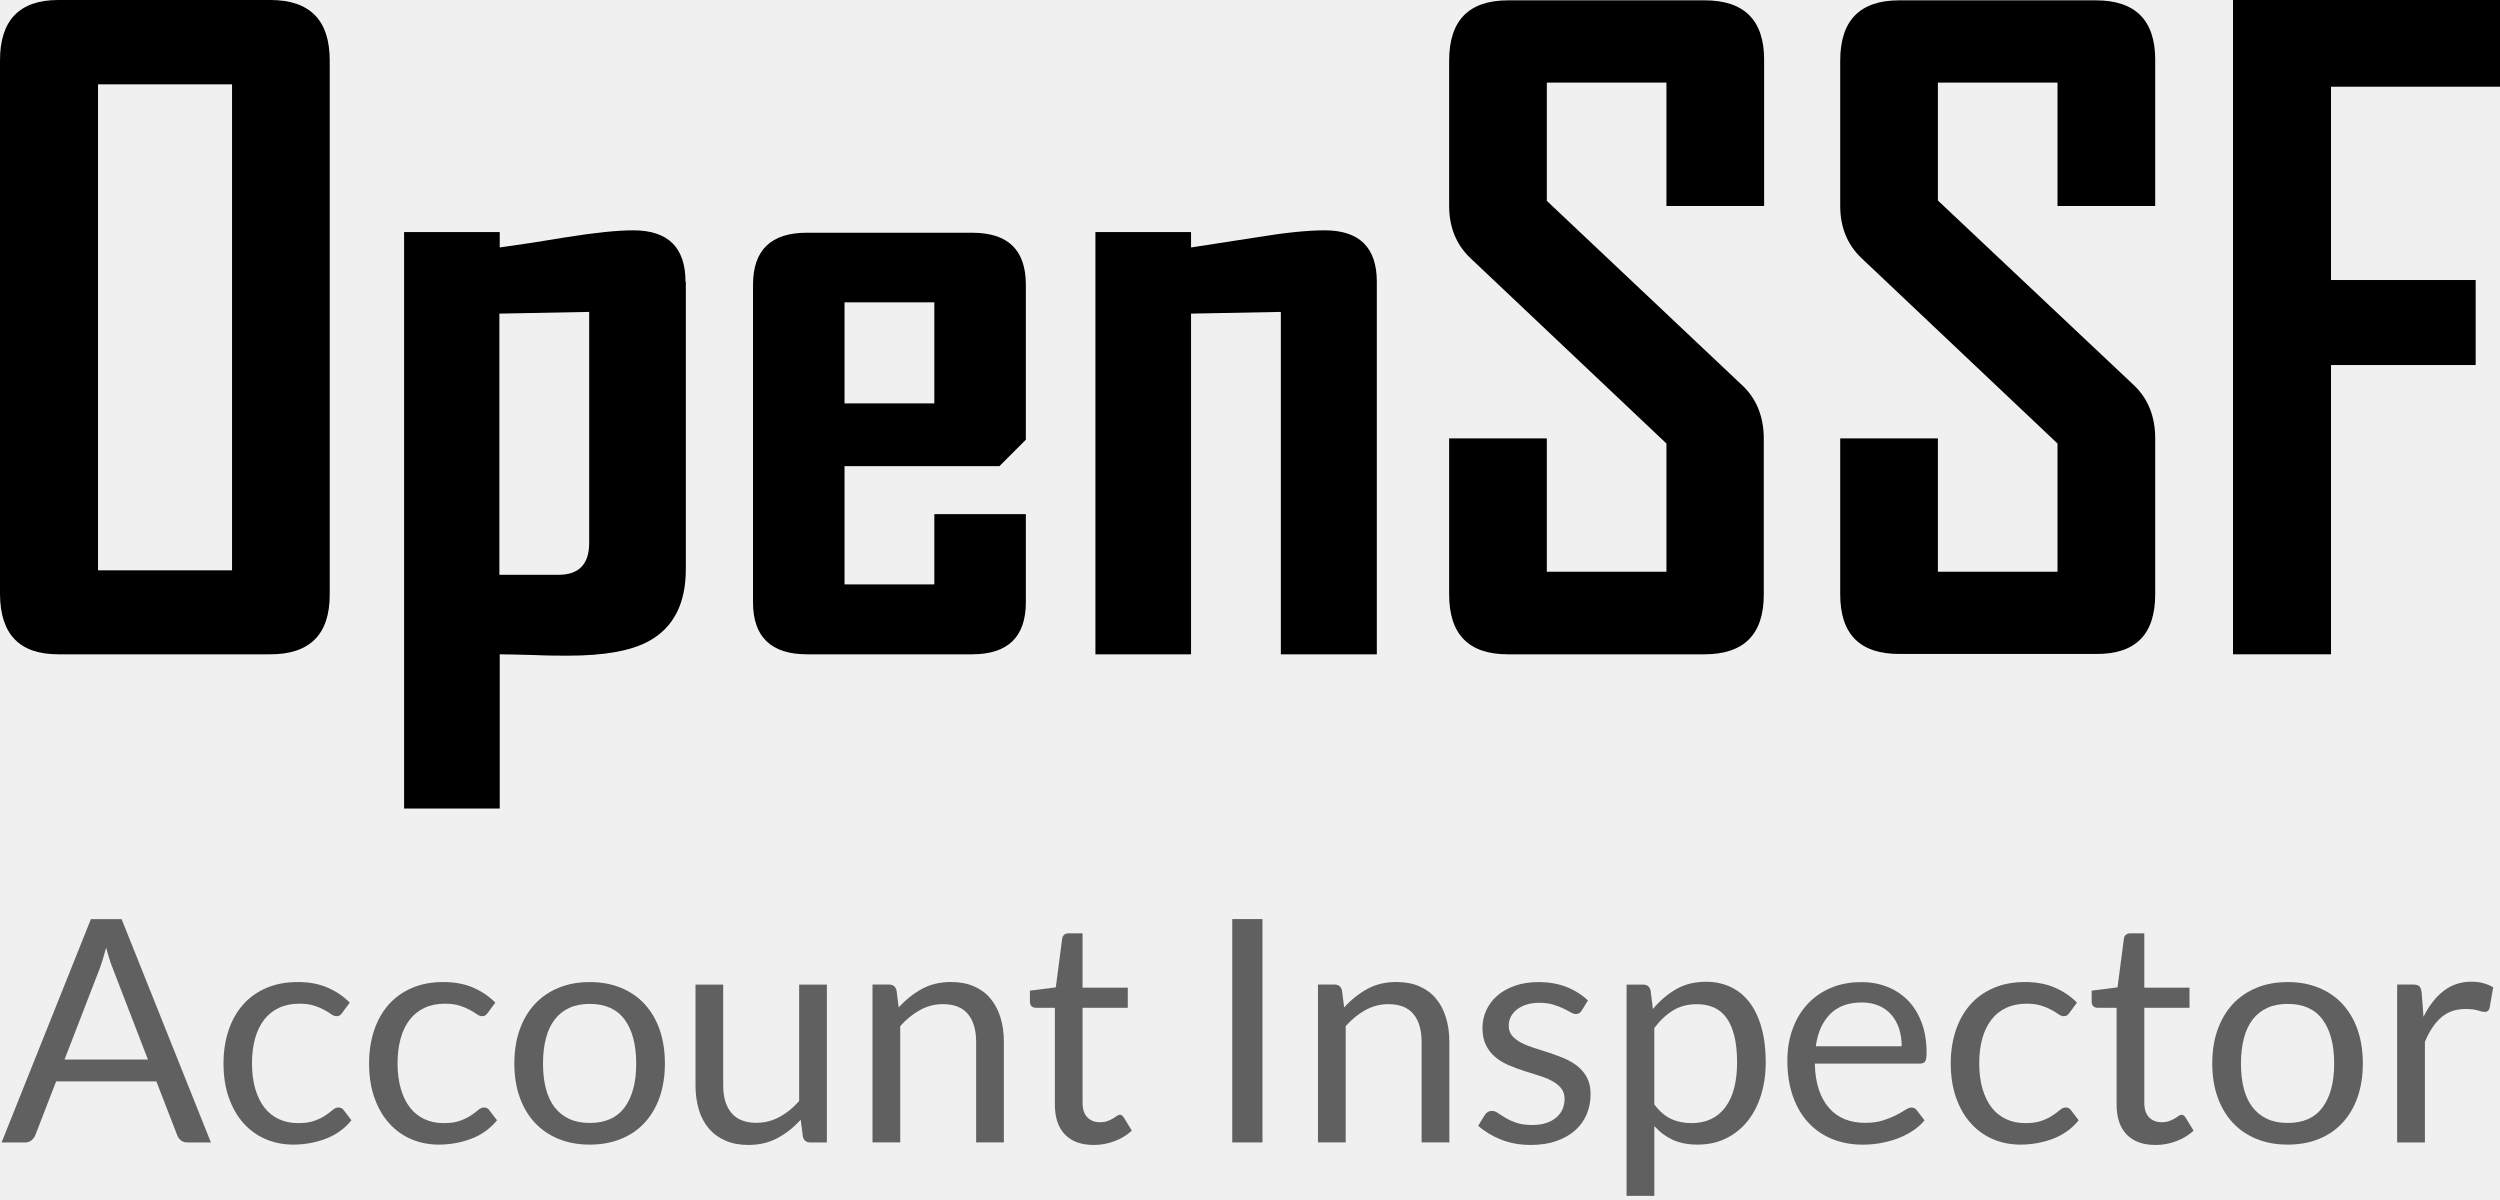
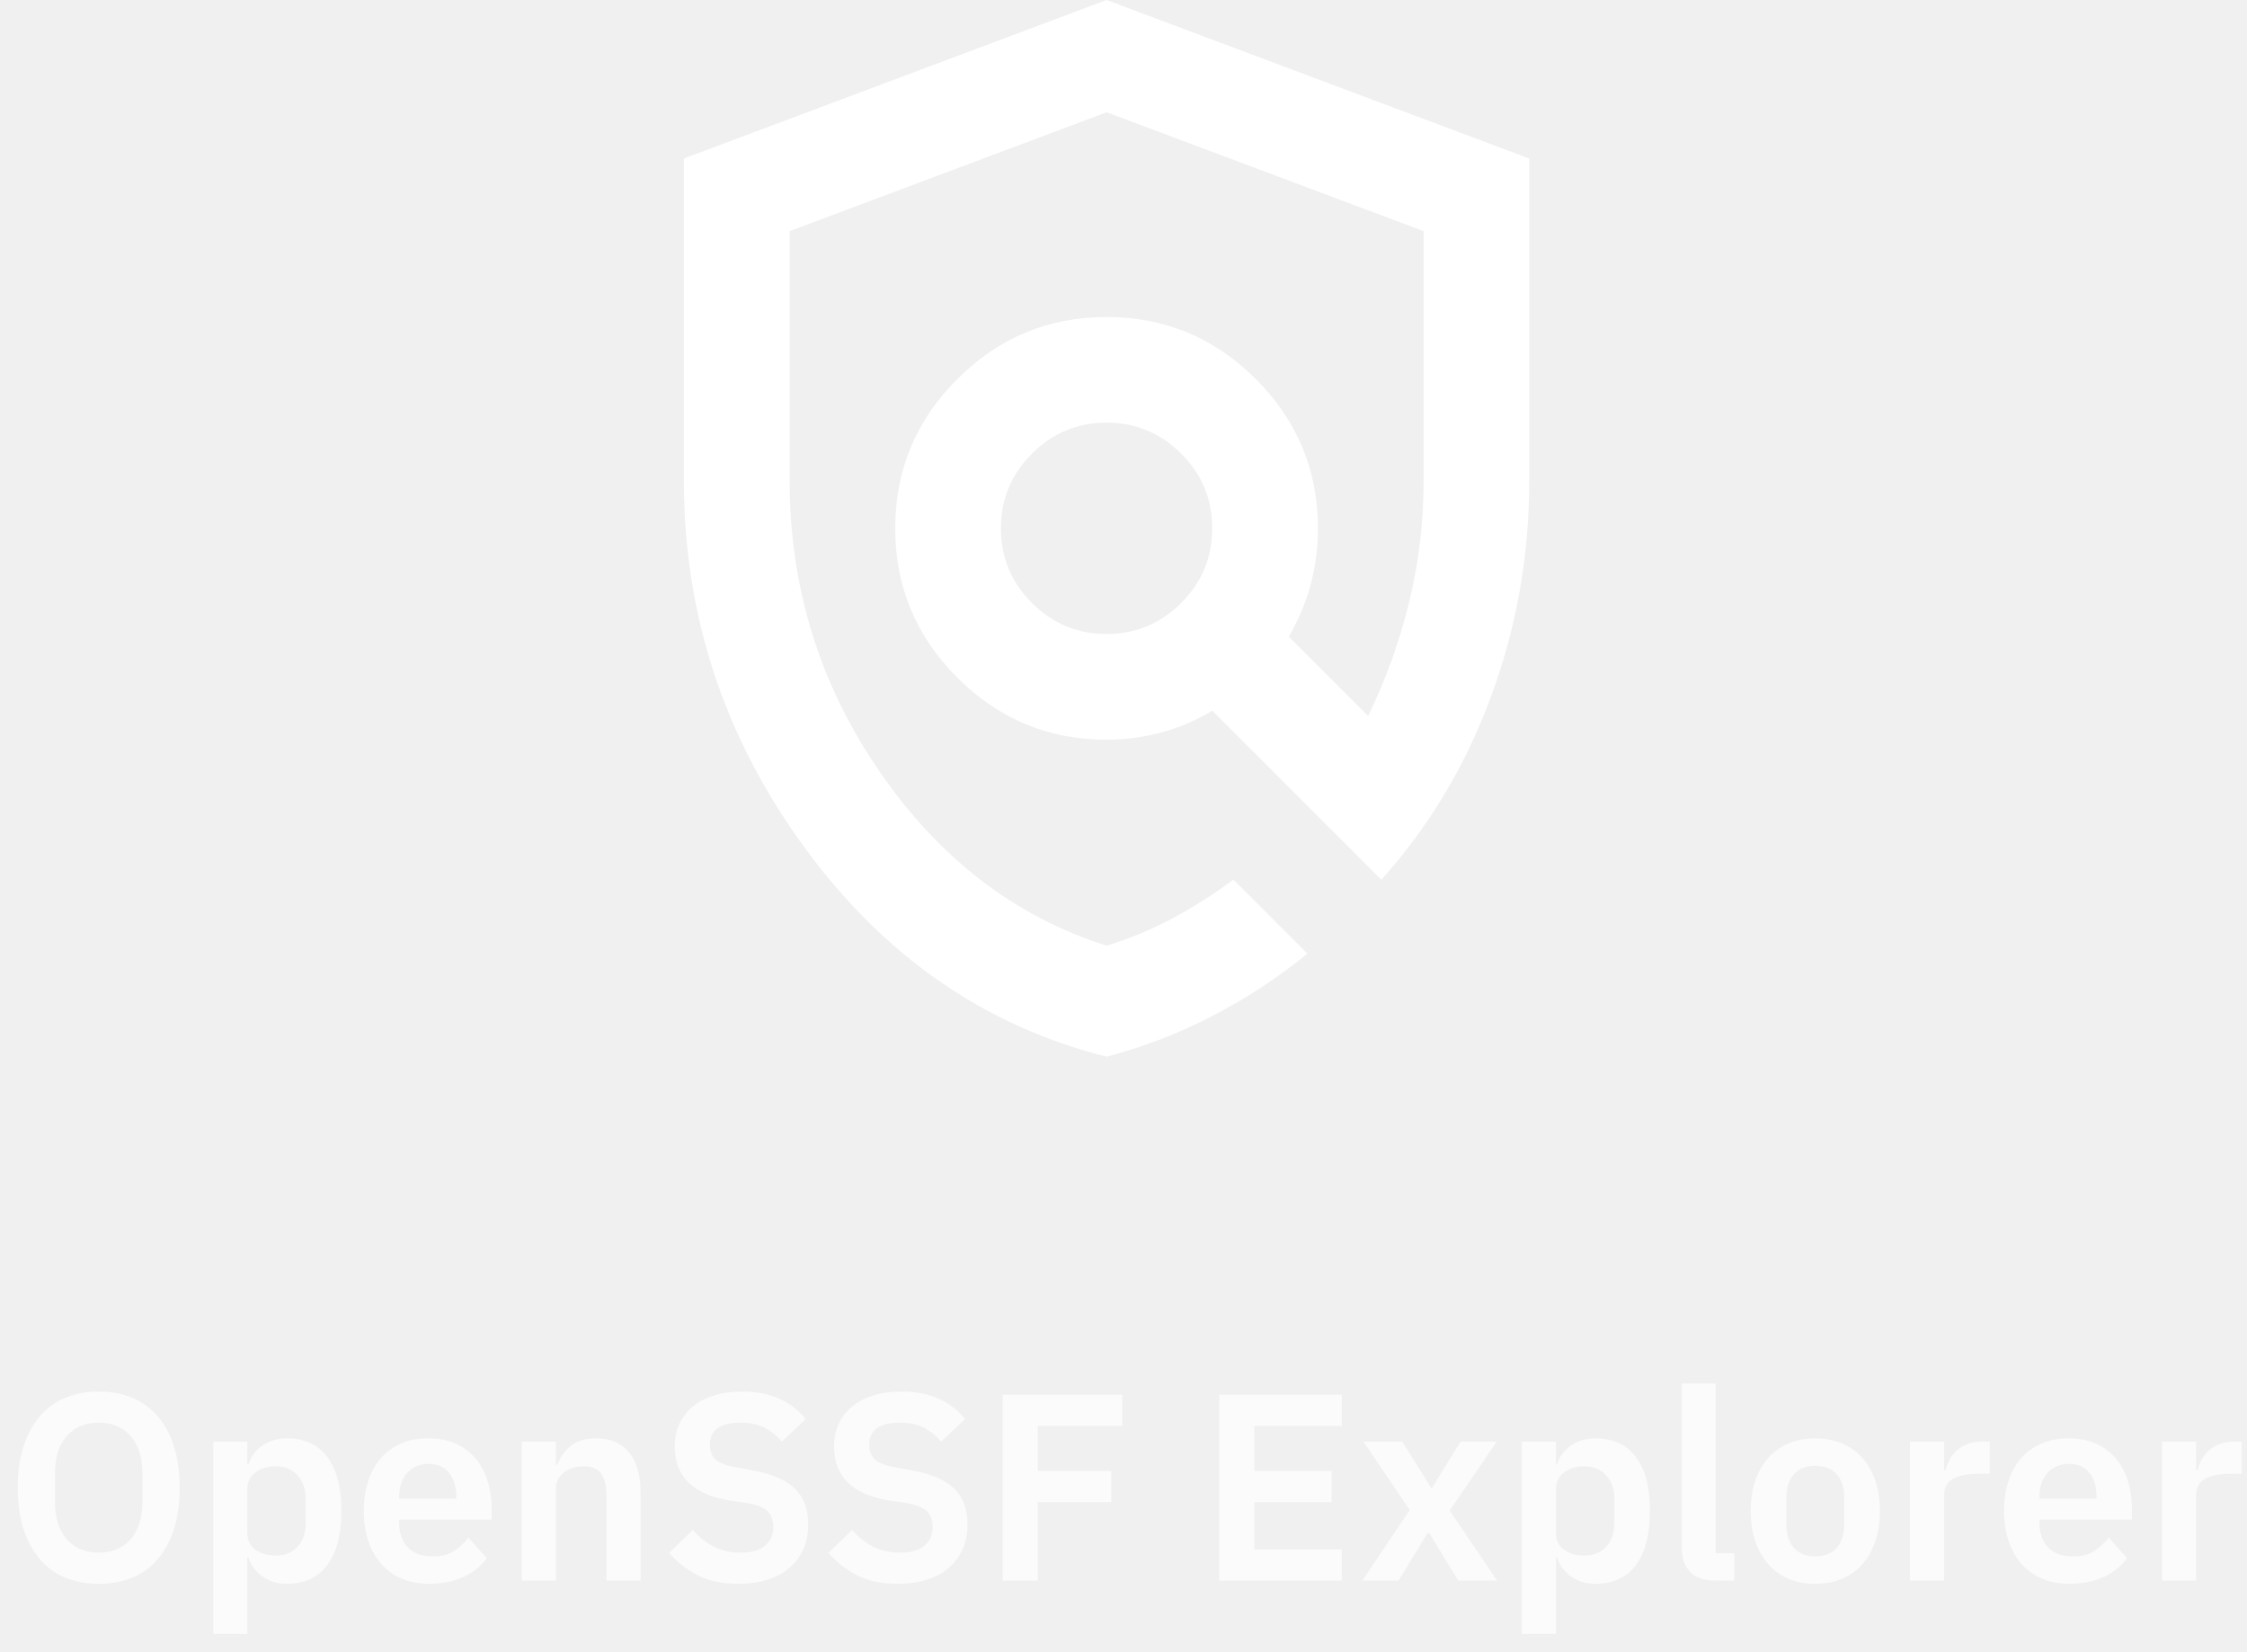
- <svg xmlns="http://www.w3.org/2000/svg" id="Layer_1" width="729.4" height="349.92" viewBox="0 0 729.4 349.92">
+ <svg xmlns="http://www.w3.org/2000/svg" id="Layer_1" width="734" height="539.47" viewBox="0 0 734 539.47">
  <defs>
-     <style>.cls-1{opacity:.6;}.cls-2{stroke-width:0px;}</style>
+     <style>.cls-1{opacity:.7;}.cls-2{fill:#fff;stroke-width:0px;}</style>
  </defs>
-   <g id="h">
-     <path class="cls-2" d="M17,190.9h61.9c11.5,0,17.3-5.8,17.3-17.4V17.6c0-11.7-5.8-17.6-17.3-17.6H17C5.7,0,0,5.9,0,17.6v155.8c.1,11.7,5.7,17.5,17,17.5h0ZM28.6,24.6h39.1v141.8H28.6V24.6Z" />
-     <path class="cls-2" d="M200,82.2c0-10-5.1-15-15.2-15-4.8,0-11.3.7-19.5,2-6.5,1.1-13,2.1-19.5,3v-4.5h-27.9v168.2h27.9v-45c2,0,5.1.1,9.6.2,4.4.2,7.9.2,10.3.2,10.6,0,18.5-1.4,23.7-4.3,7.2-4,10.7-11,10.7-21v-83.8h-.1ZM171.9,158.4c0,6.2-3,9.3-8.9,9.3h-17.3v-76.2l26.2-.5v67.4h0Z" />
-     <path class="cls-2" d="M235.4,190.9h48.2c10.5,0,15.7-5.1,15.7-15.2v-25.7h-26.7v20.5h-26.2v-34.5h45.2l7.7-7.7v-45.2c0-10.2-5.2-15.2-15.7-15.2h-48.2c-10.5,0-15.7,5.1-15.7,15.2v92.7c0,10,5.3,15.1,15.7,15.1h0ZM246.4,88.2h26.2v29.5h-26.2v-29.5h0Z" />
-     <path class="cls-2" d="M347.5,91.5l26.2-.5v99.9h28v-108.7c0-10-5.1-15-15.2-15-5.1,0-11.7.7-19.6,2-6.4,1-12.9,2-19.4,3v-4.5h-27.9v123.2h27.9s0-99.4,0-99.4Z" />
-     <path class="cls-2" d="M439.9,190.9h57.4c11.5,0,17.3-5.8,17.3-17.4v-45.5c0-6.4-2.1-11.6-6.2-15.5l-57.1-53.9V24.1h34.9v36h28.5V17.4c0-11.5-5.8-17.3-17.3-17.3h-57.4c-11.5,0-17.2,5.9-17.2,17.6v42.4c0,6.2,2.1,11.3,6.2,15.2l57.2,54.1v37.4h-34.9v-38.9h-28.5v45.5c0,11.7,5.7,17.5,17.1,17.5Z" />
-     <path class="cls-2" d="M628.8,173.4v-45.5c0-6.4-2.1-11.6-6.2-15.5l-57.2-53.9V24.1h34.9v36h28.5V17.4c0-11.5-5.8-17.3-17.3-17.3h-57.4c-11.5,0-17.2,5.9-17.2,17.6v42.4c0,6.2,2.1,11.3,6.2,15.2l57.2,54.1v37.4h-34.9v-38.9h-28.5v45.5c0,11.6,5.7,17.4,17.2,17.4h57.4c11.6.1,17.3-5.7,17.3-17.4Z" />
-     <polygon class="cls-2" points="651.5 0 651.5 190.9 680.1 190.9 680.1 106.5 722.3 106.5 722.3 81.7 680.1 81.7 680.1 25.3 729.4 25.3 729.4 0 651.5 0" />
-   </g>
+   <path class="cls-2" d="M361.47,345.17c-39.98-10.07-72.99-33.01-99.02-68.82-26.03-35.81-39.05-75.58-39.05-119.3V51.78L361.47,0l138.07,51.78v105.28c0,24.45-4.17,47.96-12.51,70.55s-20.28,42.5-35.81,59.76l-55.23-55.23c-5.18,3.16-10.71,5.54-16.61,7.12-5.9,1.58-11.87,2.37-17.91,2.37-18.98,0-35.24-6.76-48.76-20.28s-20.28-29.77-20.28-48.76,6.76-35.24,20.28-48.76,29.77-20.28,48.76-20.28,35.24,6.76,48.76,20.28c13.52,13.52,20.28,29.77,20.28,48.76,0,6.33-.79,12.44-2.37,18.34s-3.96,11.58-7.12,17.04l25.89,25.89c5.75-11.79,10.21-24.16,13.38-37.11,3.16-12.94,4.75-26.18,4.75-39.7v-81.55l-103.55-38.83-103.55,38.83v81.55c0,34.81,9.78,66.45,29.34,94.92,19.56,28.48,44.3,47.46,74.21,56.95,7.48-2.3,14.6-5.25,21.36-8.85s13.45-7.84,20.06-12.73l24.16,24.16c-9.49,7.77-19.78,14.53-30.85,20.28-11.07,5.75-22.65,10.21-34.73,13.38ZM361.47,207.1c9.49,0,17.62-3.38,24.38-10.14s10.14-14.89,10.14-24.38-3.38-17.62-10.14-24.38-14.89-10.14-24.38-10.14-17.62,3.38-24.38,10.14c-6.76,6.76-10.14,14.89-10.14,24.38s3.38,17.62,10.14,24.38,14.89,10.14,24.38,10.14Z" />
  <g class="cls-1">
-     <path class="cls-2" d="M61.53,333.32h-6.82c-.79,0-1.43-.2-1.91-.59-.49-.39-.85-.89-1.09-1.5l-6.09-15.73h-29.24l-6.09,15.73c-.21.55-.58,1.03-1.09,1.46-.52.42-1.15.64-1.91.64H.46l26.06-65.17h8.96l26.06,65.17ZM18.83,309.13h24.33l-10.23-26.51c-.67-1.64-1.32-3.68-1.96-6.14-.33,1.24-.66,2.39-.98,3.43-.32,1.05-.63,1.96-.93,2.75l-10.23,26.47Z" />
-     <path class="cls-2" d="M99.91,295.44c-.24.33-.49.59-.73.77-.24.18-.59.27-1.05.27s-.95-.19-1.48-.57c-.53-.38-1.21-.8-2.02-1.25-.82-.46-1.81-.87-2.98-1.25-1.17-.38-2.6-.57-4.3-.57-2.24,0-4.23.4-5.96,1.21-1.73.8-3.18,1.96-4.34,3.48-1.17,1.52-2.05,3.35-2.64,5.5-.59,2.15-.89,4.56-.89,7.23s.32,5.27.96,7.44c.64,2.17,1.53,3.99,2.68,5.46,1.15,1.47,2.55,2.59,4.21,3.36,1.65.77,3.51,1.16,5.57,1.16s3.59-.23,4.87-.71c1.27-.47,2.33-.99,3.18-1.57.85-.58,1.55-1.1,2.09-1.57.55-.47,1.09-.71,1.64-.71.7,0,1.21.26,1.55.77l2.27,2.96c-2,2.46-4.5,4.25-7.5,5.39s-6.17,1.71-9.5,1.71c-2.88,0-5.56-.53-8.03-1.59-2.47-1.06-4.62-2.6-6.43-4.62-1.82-2.02-3.25-4.49-4.3-7.44-1.05-2.94-1.57-6.29-1.57-10.05,0-3.43.48-6.59,1.43-9.5.96-2.91,2.35-5.42,4.18-7.53,1.83-2.11,4.1-3.75,6.8-4.93,2.7-1.18,5.79-1.77,9.28-1.77,3.21,0,6.06.52,8.55,1.57,2.49,1.05,4.68,2.52,6.59,4.43l-2.14,2.91Z" />
-     <path class="cls-2" d="M142.38,295.44c-.24.33-.49.59-.73.77-.24.18-.59.27-1.05.27s-.95-.19-1.48-.57c-.53-.38-1.21-.8-2.02-1.25-.82-.46-1.81-.87-2.98-1.25-1.17-.38-2.6-.57-4.3-.57-2.24,0-4.23.4-5.96,1.21-1.73.8-3.18,1.96-4.34,3.48-1.17,1.52-2.05,3.35-2.64,5.5-.59,2.15-.89,4.56-.89,7.23s.32,5.27.96,7.44c.64,2.17,1.53,3.99,2.68,5.46,1.15,1.47,2.55,2.59,4.21,3.36,1.65.77,3.51,1.16,5.57,1.16s3.59-.23,4.87-.71c1.27-.47,2.33-.99,3.18-1.57.85-.58,1.55-1.1,2.09-1.57.55-.47,1.09-.71,1.64-.71.7,0,1.21.26,1.55.77l2.27,2.96c-2,2.46-4.5,4.25-7.5,5.39s-6.17,1.71-9.5,1.71c-2.88,0-5.56-.53-8.03-1.59-2.47-1.06-4.62-2.6-6.43-4.62-1.82-2.02-3.25-4.49-4.3-7.44-1.05-2.94-1.57-6.29-1.57-10.05,0-3.43.48-6.59,1.43-9.5.96-2.91,2.35-5.42,4.18-7.53,1.83-2.11,4.1-3.75,6.8-4.93,2.7-1.18,5.79-1.77,9.28-1.77,3.21,0,6.06.52,8.55,1.57,2.49,1.05,4.68,2.52,6.59,4.43l-2.14,2.91Z" />
-     <path class="cls-2" d="M172.07,286.53c3.37,0,6.4.56,9.12,1.68,2.71,1.12,5.02,2.71,6.91,4.77,1.89,2.06,3.35,4.56,4.37,7.48,1.02,2.93,1.52,6.19,1.52,9.8s-.51,6.91-1.52,9.82c-1.02,2.91-2.47,5.4-4.37,7.46-1.9,2.06-4.2,3.65-6.91,4.75-2.71,1.11-5.75,1.66-9.12,1.66s-6.4-.55-9.12-1.66c-2.71-1.11-5.02-2.69-6.93-4.75-1.91-2.06-3.38-4.55-4.41-7.46-1.03-2.91-1.55-6.18-1.55-9.82s.52-6.87,1.55-9.8c1.03-2.92,2.5-5.42,4.41-7.48,1.91-2.06,4.22-3.65,6.93-4.77,2.71-1.12,5.75-1.68,9.12-1.68ZM172.07,327.63c4.55,0,7.94-1.52,10.19-4.57,2.24-3.05,3.36-7.3,3.36-12.75s-1.12-9.76-3.36-12.82c-2.24-3.06-5.64-4.59-10.19-4.59-2.3,0-4.31.39-6,1.18-1.7.79-3.12,1.92-4.25,3.41-1.14,1.49-1.99,3.31-2.55,5.48-.56,2.17-.84,4.62-.84,7.34s.28,5.17.84,7.32c.56,2.15,1.41,3.96,2.55,5.43,1.14,1.47,2.55,2.6,4.25,3.39,1.7.79,3.7,1.18,6,1.18Z" />
-     <path class="cls-2" d="M211,287.25v29.38c0,3.49.8,6.18,2.41,8.09s4.03,2.87,7.28,2.87c2.36,0,4.59-.56,6.69-1.68,2.09-1.12,4.02-2.68,5.78-4.68v-33.97h8.09v46.07h-4.82c-1.15,0-1.88-.56-2.18-1.68l-.64-4.96c-2,2.21-4.24,4-6.73,5.34s-5.34,2.02-8.55,2.02c-2.52,0-4.74-.42-6.66-1.25-1.93-.83-3.54-2.01-4.84-3.52-1.3-1.52-2.28-3.35-2.93-5.5-.65-2.15-.98-4.53-.98-7.14v-29.38h8.09Z" />
-     <path class="cls-2" d="M254.56,333.32v-46.07h4.82c1.15,0,1.88.56,2.18,1.68l.64,5c2-2.21,4.24-4,6.71-5.37,2.47-1.36,5.33-2.05,8.57-2.05,2.52,0,4.74.42,6.66,1.25,1.92.83,3.53,2.02,4.82,3.55,1.29,1.53,2.27,3.37,2.93,5.53.67,2.15,1,4.53,1,7.14v29.33h-8.09v-29.33c0-3.49-.8-6.19-2.39-8.12-1.59-1.92-4.02-2.89-7.3-2.89-2.4,0-4.63.58-6.71,1.73-2.08,1.15-3.99,2.71-5.75,4.68v33.92h-8.09Z" />
-     <path class="cls-2" d="M319.09,334.05c-3.64,0-6.44-1.02-8.39-3.05-1.96-2.03-2.93-4.96-2.93-8.78v-28.19h-5.55c-.49,0-.89-.14-1.23-.43-.33-.29-.5-.74-.5-1.34v-3.23l7.55-.96,1.86-14.23c.06-.46.26-.83.59-1.11.33-.29.76-.43,1.27-.43h4.09v15.87h13.19v5.87h-13.19v27.65c0,1.94.47,3.38,1.41,4.32.94.94,2.15,1.41,3.64,1.41.85,0,1.58-.11,2.21-.34.62-.23,1.16-.48,1.61-.75.45-.27.84-.52,1.16-.75.32-.23.6-.34.84-.34.42,0,.8.26,1.14.77l2.36,3.87c-1.4,1.3-3.08,2.33-5.05,3.07-1.97.74-4,1.11-6.09,1.11Z" />
-     <path class="cls-2" d="M368.34,333.32h-8.82v-65.17h8.82v65.17Z" />
-     <path class="cls-2" d="M384.53,333.32v-46.07h4.82c1.15,0,1.88.56,2.18,1.68l.64,5c2-2.21,4.24-4,6.71-5.37s5.33-2.05,8.57-2.05c2.52,0,4.74.42,6.66,1.25,1.92.83,3.53,2.02,4.82,3.55,1.29,1.53,2.27,3.37,2.93,5.53.67,2.15,1,4.53,1,7.14v29.33h-8.09v-29.33c0-3.49-.8-6.19-2.39-8.12-1.59-1.92-4.02-2.89-7.3-2.89-2.39,0-4.63.58-6.71,1.73-2.08,1.15-4,2.71-5.75,4.68v33.92h-8.09Z" />
-     <path class="cls-2" d="M461.47,294.85c-.36.67-.93,1-1.68,1-.46,0-.97-.17-1.55-.5-.58-.33-1.28-.71-2.12-1.11s-1.83-.79-2.98-1.14-2.52-.52-4.09-.52c-1.36,0-2.59.17-3.68.52-1.09.35-2.02.83-2.8,1.43-.77.61-1.36,1.31-1.77,2.12-.41.8-.61,1.67-.61,2.61,0,1.18.34,2.17,1.02,2.96.68.79,1.58,1.47,2.71,2.05,1.12.58,2.39,1.08,3.82,1.52,1.42.44,2.89.91,4.39,1.41,1.5.5,2.96,1.05,4.39,1.66s2.7,1.36,3.82,2.27c1.12.91,2.02,2.02,2.71,3.34.68,1.32,1.02,2.9,1.02,4.75,0,2.12-.38,4.08-1.14,5.89-.76,1.8-1.88,3.37-3.37,4.68-1.49,1.32-3.3,2.36-5.46,3.12s-4.64,1.14-7.46,1.14c-3.21,0-6.12-.52-8.73-1.57-2.61-1.05-4.82-2.39-6.64-4.03l1.91-3.09c.24-.39.53-.7.86-.91.33-.21.77-.32,1.32-.32s1.12.21,1.73.64,1.34.89,2.21,1.41c.86.52,1.91.99,3.14,1.41s2.77.64,4.62.64c1.58,0,2.96-.21,4.14-.61s2.17-.96,2.96-1.66c.79-.7,1.37-1.5,1.75-2.41.38-.91.57-1.88.57-2.91,0-1.27-.34-2.33-1.02-3.16-.68-.83-1.58-1.55-2.71-2.14-1.12-.59-2.4-1.11-3.84-1.55-1.44-.44-2.91-.9-4.41-1.39-1.5-.48-2.97-1.04-4.41-1.66-1.44-.62-2.72-1.4-3.84-2.34-1.12-.94-2.02-2.1-2.71-3.48-.68-1.38-1.02-3.05-1.02-5.03,0-1.76.36-3.45,1.09-5.07.73-1.62,1.79-3.05,3.18-4.27,1.39-1.23,3.11-2.21,5.14-2.93s4.35-1.09,6.96-1.09c3.03,0,5.75.48,8.16,1.43s4.49,2.27,6.25,3.93l-1.82,2.96Z" />
-     <path class="cls-2" d="M474.57,348.92v-61.66h4.82c1.15,0,1.88.56,2.18,1.68l.68,5.46c1.97-2.39,4.22-4.32,6.75-5.78s5.45-2.18,8.75-2.18c2.64,0,5.03.51,7.19,1.52,2.15,1.02,3.99,2.52,5.5,4.5,1.52,1.99,2.68,4.45,3.5,7.39.82,2.94,1.23,6.32,1.23,10.14,0,3.4-.46,6.56-1.36,9.48s-2.21,5.46-3.91,7.59c-1.7,2.14-3.78,3.82-6.25,5.05s-5.25,1.84-8.34,1.84c-2.85,0-5.28-.47-7.3-1.41-2.02-.94-3.8-2.27-5.34-4v20.37h-8.09ZM495.08,292.98c-2.64,0-4.95.61-6.94,1.82-1.99,1.21-3.81,2.93-5.48,5.14v22.28c1.49,2,3.12,3.41,4.89,4.23,1.77.82,3.75,1.23,5.93,1.23,4.27,0,7.56-1.53,9.87-4.59,2.3-3.06,3.46-7.43,3.46-13.1,0-3-.27-5.58-.8-7.73-.53-2.15-1.3-3.92-2.3-5.3-1-1.38-2.23-2.39-3.68-3.02-1.46-.64-3.11-.96-4.96-.96Z" />
-     <path class="cls-2" d="M543,286.53c2.76,0,5.31.46,7.64,1.39,2.33.92,4.35,2.26,6.05,4,1.7,1.74,3.02,3.9,3.98,6.46.96,2.56,1.43,5.48,1.43,8.75,0,1.27-.14,2.12-.41,2.55s-.79.64-1.55.64h-30.65c.06,2.91.46,5.44,1.18,7.59.73,2.15,1.73,3.95,3,5.39,1.27,1.44,2.79,2.52,4.55,3.23,1.76.71,3.73,1.07,5.91,1.07,2.03,0,3.78-.23,5.25-.71,1.47-.47,2.74-.98,3.8-1.52s1.95-1.05,2.66-1.52c.71-.47,1.33-.71,1.84-.71.67,0,1.18.26,1.55.77l2.27,2.96c-1,1.21-2.2,2.27-3.59,3.16-1.39.89-2.89,1.63-4.48,2.21-1.59.58-3.24,1.01-4.93,1.3-1.7.29-3.38.43-5.05.43-3.18,0-6.12-.54-8.8-1.61-2.68-1.08-5-2.65-6.96-4.73-1.96-2.08-3.48-4.65-4.57-7.71-1.09-3.06-1.64-6.58-1.64-10.55,0-3.21.49-6.21,1.48-9s2.4-5.21,4.25-7.25c1.85-2.05,4.11-3.65,6.78-4.82s5.67-1.75,9-1.75ZM543.19,292.48c-3.91,0-6.99,1.13-9.23,3.39-2.24,2.26-3.64,5.39-4.18,9.39h25.06c0-1.88-.26-3.6-.77-5.16-.52-1.56-1.27-2.91-2.27-4.05-1-1.14-2.22-2.02-3.66-2.64-1.44-.62-3.08-.93-4.93-.93Z" />
-     <path class="cls-2" d="M603.85,295.44c-.24.33-.49.59-.73.77-.24.18-.59.27-1.05.27s-.95-.19-1.48-.57-1.21-.8-2.02-1.25-1.81-.87-2.98-1.25c-1.17-.38-2.6-.57-4.3-.57-2.24,0-4.23.4-5.96,1.21-1.73.8-3.18,1.96-4.34,3.48s-2.05,3.35-2.64,5.5c-.59,2.15-.89,4.56-.89,7.23s.32,5.27.96,7.44c.64,2.17,1.53,3.99,2.68,5.46,1.15,1.47,2.55,2.59,4.21,3.36,1.65.77,3.51,1.16,5.57,1.16s3.59-.23,4.87-.71c1.27-.47,2.33-.99,3.18-1.57s1.55-1.1,2.09-1.57c.55-.47,1.09-.71,1.64-.71.7,0,1.21.26,1.55.77l2.27,2.96c-2,2.46-4.5,4.25-7.5,5.39s-6.17,1.71-9.5,1.71c-2.88,0-5.56-.53-8.03-1.59-2.47-1.06-4.62-2.6-6.43-4.62-1.82-2.02-3.25-4.49-4.3-7.44-1.05-2.94-1.57-6.29-1.57-10.05,0-3.43.48-6.59,1.43-9.5s2.35-5.42,4.18-7.53c1.83-2.11,4.1-3.75,6.8-4.93s5.79-1.77,9.28-1.77c3.21,0,6.06.52,8.55,1.57,2.49,1.05,4.68,2.52,6.59,4.43l-2.14,2.91Z" />
-     <path class="cls-2" d="M628.86,334.05c-3.64,0-6.43-1.02-8.39-3.05-1.96-2.03-2.93-4.96-2.93-8.78v-28.19h-5.55c-.49,0-.89-.14-1.23-.43-.33-.29-.5-.74-.5-1.34v-3.23l7.55-.96,1.86-14.23c.06-.46.26-.83.59-1.11s.76-.43,1.27-.43h4.09v15.87h13.19v5.87h-13.19v27.65c0,1.94.47,3.38,1.41,4.32.94.94,2.15,1.41,3.64,1.41.85,0,1.58-.11,2.21-.34s1.16-.48,1.61-.75c.46-.27.84-.52,1.16-.75.32-.23.6-.34.84-.34.42,0,.8.26,1.14.77l2.37,3.87c-1.39,1.3-3.08,2.33-5.05,3.07-1.97.74-4,1.11-6.09,1.11Z" />
-     <path class="cls-2" d="M667.46,286.53c3.36,0,6.4.56,9.12,1.68,2.71,1.12,5.02,2.71,6.91,4.77,1.89,2.06,3.35,4.56,4.37,7.48,1.02,2.93,1.52,6.19,1.52,9.8s-.51,6.91-1.52,9.82c-1.02,2.91-2.47,5.4-4.37,7.46-1.89,2.06-4.2,3.65-6.91,4.75-2.71,1.11-5.75,1.66-9.12,1.66s-6.41-.55-9.12-1.66c-2.71-1.11-5.02-2.69-6.93-4.75-1.91-2.06-3.38-4.55-4.41-7.46-1.03-2.91-1.55-6.18-1.55-9.82s.51-6.87,1.55-9.8c1.03-2.92,2.5-5.42,4.41-7.48,1.91-2.06,4.22-3.65,6.93-4.77,2.71-1.12,5.75-1.68,9.12-1.68ZM667.46,327.63c4.55,0,7.94-1.52,10.19-4.57,2.24-3.05,3.37-7.3,3.37-12.75s-1.12-9.76-3.37-12.82c-2.24-3.06-5.64-4.59-10.19-4.59-2.3,0-4.31.39-6,1.18-1.7.79-3.12,1.92-4.25,3.41-1.14,1.49-1.99,3.31-2.55,5.48-.56,2.17-.84,4.62-.84,7.34s.28,5.17.84,7.32,1.41,3.96,2.55,5.43c1.14,1.47,2.55,2.6,4.25,3.39,1.7.79,3.7,1.18,6,1.18Z" />
-     <path class="cls-2" d="M699.39,333.32v-46.07h4.64c.88,0,1.49.17,1.82.5.33.33.56.91.68,1.73l.55,7.18c1.58-3.21,3.52-5.72,5.84-7.53,2.32-1.8,5.04-2.71,8.16-2.71,1.27,0,2.43.14,3.46.43s1.99.69,2.87,1.21l-1.05,6.05c-.21.76-.68,1.14-1.41,1.14-.43,0-1.08-.14-1.96-.43-.88-.29-2.11-.43-3.68-.43-2.82,0-5.18.82-7.07,2.46-1.89,1.64-3.48,4.02-4.75,7.14v29.33h-8.09Z" />
+     <path class="cls-2" d="M32.24,517.37c-4,0-7.63-.67-10.88-2-3.25-1.33-6.02-3.34-8.31-6-2.29-2.67-4.08-5.95-5.35-9.83-1.28-3.89-1.91-8.41-1.91-13.58s.64-9.62,1.91-13.53c1.28-3.92,3.06-7.21,5.35-9.88,2.29-2.67,5.06-4.67,8.31-6,3.25-1.33,6.88-2,10.88-2s7.63.67,10.88,2c3.25,1.33,6.03,3.34,8.35,6,2.32,2.67,4.1,5.96,5.35,9.88,1.25,3.92,1.87,8.43,1.87,13.53s-.62,9.69-1.87,13.58c-1.25,3.89-3.03,7.17-5.35,9.83-2.32,2.67-5.11,4.67-8.35,6-3.25,1.33-6.88,2-10.88,2ZM32.24,507.18c4.35,0,7.82-1.45,10.4-4.35,2.58-2.9,3.87-6.96,3.87-12.18v-9.4c0-5.22-1.29-9.28-3.87-12.18-2.58-2.9-6.05-4.35-10.4-4.35s-7.82,1.45-10.4,4.35c-2.58,2.9-3.87,6.96-3.87,12.18v9.4c0,5.22,1.29,9.28,3.87,12.18,2.58,2.9,6.05,4.35,10.4,4.35Z" />
+     <path class="cls-2" d="M69.66,470.89h11.14v7.48h.35c.81-2.61,2.35-4.68,4.61-6.22,2.26-1.54,4.9-2.31,7.92-2.31,5.8,0,10.23,2.04,13.27,6.14,3.05,4.09,4.57,9.94,4.57,17.54s-1.52,13.55-4.57,17.67c-3.05,4.12-7.47,6.18-13.27,6.18-3.02,0-5.64-.78-7.88-2.35-2.23-1.57-3.79-3.65-4.66-6.27h-.35v24.98h-11.14v-62.83ZM90.11,508.14c2.9,0,5.25-.96,7.05-2.87,1.8-1.92,2.7-4.5,2.7-7.75v-7.83c0-3.25-.9-5.84-2.7-7.79-1.8-1.94-4.15-2.92-7.05-2.92-2.67,0-4.89.67-6.66,2-1.77,1.33-2.65,3.1-2.65,5.31v14.45c0,2.38.88,4.21,2.65,5.48,1.77,1.28,3.99,1.91,6.66,1.91Z" />
+     <path class="cls-2" d="M140.24,517.37c-3.37,0-6.37-.57-9.01-1.7-2.64-1.13-4.87-2.73-6.7-4.79-1.83-2.06-3.23-4.55-4.22-7.48-.99-2.93-1.48-6.22-1.48-9.88s.48-6.84,1.44-9.75c.96-2.9,2.33-5.38,4.13-7.44,1.8-2.06,4-3.65,6.61-4.79,2.61-1.13,5.57-1.7,8.88-1.7,3.54,0,6.61.61,9.22,1.83,2.61,1.22,4.76,2.87,6.44,4.96,1.68,2.09,2.94,4.51,3.79,7.27.84,2.76,1.26,5.7,1.26,8.83v3.66h-30.2v1.12c0,3.28.93,5.92,2.78,7.91,1.86,1.99,4.61,2.98,8.27,2.98,2.78,0,5.06-.58,6.83-1.73,1.77-1.15,3.35-2.62,4.74-4.41l6,6.72c-1.86,2.62-4.4,4.67-7.61,6.15-3.22,1.48-6.95,2.22-11.18,2.22ZM140.06,478.2c-2.96,0-5.31.99-7.05,2.96-1.74,1.97-2.61,4.53-2.61,7.66v.7h18.62v-.78c0-3.13-.77-5.67-2.31-7.61-1.54-1.94-3.76-2.92-6.66-2.92Z" />
+     <path class="cls-2" d="M170.44,516.32v-45.43h11.14v7.57h.44c.93-2.44,2.39-4.48,4.4-6.14,2-1.65,4.77-2.48,8.31-2.48,4.7,0,8.3,1.54,10.79,4.61,2.49,3.08,3.74,7.46,3.74,13.14v28.72h-11.14v-27.59c0-3.25-.58-5.69-1.74-7.31-1.16-1.62-3.08-2.44-5.74-2.44-1.16,0-2.28.16-3.35.48-1.07.32-2.03.78-2.87,1.39-.84.61-1.52,1.36-2.04,2.26-.52.9-.78,1.96-.78,3.18v30.02h-11.14Z" />
+     <path class="cls-2" d="M241.19,517.37c-5.22,0-9.65-.93-13.27-2.79-3.63-1.86-6.74-4.3-9.35-7.32l7.75-7.5c2.09,2.42,4.42,4.26,7.01,5.53,2.58,1.27,5.44,1.9,8.57,1.9,3.54,0,6.21-.76,8.01-2.29,1.8-1.53,2.7-3.58,2.7-6.17,0-2.02-.58-3.66-1.74-4.92-1.16-1.27-3.34-2.19-6.53-2.76l-5.74-.86c-12.13-1.92-18.19-7.81-18.19-17.69,0-2.73.51-5.2,1.52-7.41,1.01-2.21,2.48-4.09,4.39-5.66,1.91-1.57,4.22-2.77,6.92-3.62,2.7-.84,5.76-1.26,9.18-1.26,4.58,0,8.59.76,12.01,2.27,3.42,1.51,6.35,3.75,8.79,6.71l-7.83,7.41c-1.51-1.84-3.34-3.33-5.48-4.49-2.15-1.15-4.85-1.73-8.09-1.73s-5.79.62-7.44,1.85c-1.65,1.24-2.48,2.98-2.48,5.22s.67,4,2,5.09c1.33,1.09,3.48,1.9,6.44,2.42l5.66,1.05c6.15,1.1,10.69,3.06,13.62,5.88,2.93,2.82,4.39,6.75,4.39,11.8,0,2.9-.51,5.53-1.52,7.88-1.02,2.35-2.5,4.39-4.44,6.1-1.94,1.71-4.32,3.04-7.14,3.96-2.81.93-6.05,1.39-9.7,1.39Z" />
+     <path class="cls-2" d="M293.23,517.37c-5.22,0-9.65-.93-13.27-2.79-3.63-1.86-6.74-4.3-9.35-7.32l7.75-7.5c2.09,2.42,4.42,4.26,7.01,5.53,2.58,1.27,5.44,1.9,8.57,1.9,3.54,0,6.21-.76,8.01-2.29,1.8-1.53,2.7-3.58,2.7-6.17,0-2.02-.58-3.66-1.74-4.92-1.16-1.27-3.34-2.19-6.53-2.76l-5.74-.86c-12.13-1.92-18.19-7.81-18.19-17.69,0-2.73.51-5.2,1.52-7.41,1.01-2.21,2.48-4.09,4.39-5.66,1.91-1.57,4.22-2.77,6.92-3.62,2.7-.84,5.76-1.26,9.18-1.26,4.58,0,8.59.76,12.01,2.27,3.42,1.51,6.35,3.75,8.79,6.71l-7.83,7.41c-1.51-1.84-3.34-3.33-5.48-4.49-2.15-1.15-4.85-1.73-8.09-1.73s-5.79.62-7.44,1.85c-1.65,1.24-2.48,2.98-2.48,5.22s.67,4,2,5.09c1.33,1.09,3.48,1.9,6.44,2.42l5.66,1.05c6.15,1.1,10.69,3.06,13.62,5.88,2.93,2.82,4.39,6.75,4.39,11.8,0,2.9-.51,5.53-1.52,7.88-1.02,2.35-2.5,4.39-4.44,6.1-1.94,1.71-4.32,3.04-7.14,3.96-2.81.93-6.05,1.39-9.7,1.39Z" />
+     <path class="cls-2" d="M327.52,516.32v-60.74h39.07v10.18h-27.59v14.71h24.02v10.18h-24.02v25.67h-11.49Z" />
+     <path class="cls-2" d="M398.27,516.32v-60.74h40.03v10.18h-28.54v14.71h25.24v10.18h-25.24v15.49h28.54v10.18h-40.03Z" />
+     <path class="cls-2" d="M445,516.32l15.49-23.06-15.14-22.37h12.71l9.4,15.05h.35l9.31-15.05h11.84l-15.4,22.54,15.49,22.89h-12.71l-9.57-15.66h-.35l-9.57,15.66h-11.84Z" />
+     <path class="cls-2" d="M497.12,470.89h11.14v7.48h.35c.81-2.61,2.35-4.68,4.61-6.22,2.26-1.54,4.9-2.31,7.92-2.31,5.8,0,10.23,2.04,13.27,6.14,3.05,4.09,4.57,9.94,4.57,17.54s-1.52,13.55-4.57,17.67c-3.05,4.12-7.47,6.18-13.27,6.18-3.02,0-5.64-.78-7.88-2.35-2.23-1.57-3.79-3.65-4.66-6.27h-.35v24.98h-11.14v-62.83ZM517.58,508.14c2.9,0,5.25-.96,7.05-2.87,1.8-1.92,2.7-4.5,2.7-7.75v-7.83c0-3.25-.9-5.84-2.7-7.79-1.8-1.94-4.15-2.92-7.05-2.92-2.67,0-4.89.67-6.66,2-1.77,1.33-2.65,3.1-2.65,5.31v14.45c0,2.38.88,4.21,2.65,5.48,1.77,1.28,3.99,1.91,6.66,1.91Z" />
+     <path class="cls-2" d="M560.48,516.32c-3.83,0-6.64-.96-8.44-2.87-1.8-1.91-2.7-4.61-2.7-8.09v-53.43h11.14v55.43h6v8.96h-6Z" />
+     <path class="cls-2" d="M592.94,517.37c-3.25,0-6.17-.55-8.75-1.65-2.58-1.1-4.79-2.7-6.61-4.79-1.83-2.09-3.23-4.6-4.22-7.53-.99-2.93-1.48-6.22-1.48-9.88s.49-6.93,1.48-9.83c.99-2.9,2.39-5.38,4.22-7.44,1.83-2.06,4.03-3.64,6.61-4.74,2.58-1.1,5.5-1.65,8.75-1.65s6.18.55,8.79,1.65c2.61,1.1,4.83,2.68,6.66,4.74,1.83,2.06,3.23,4.54,4.22,7.44.99,2.9,1.48,6.18,1.48,9.83s-.49,6.95-1.48,9.88c-.99,2.93-2.39,5.44-4.22,7.53-1.83,2.09-4.05,3.68-6.66,4.79-2.61,1.1-5.54,1.65-8.79,1.65ZM592.94,508.4c2.96,0,5.28-.9,6.96-2.7,1.68-1.8,2.52-4.44,2.52-7.92v-8.44c0-3.42-.84-6.03-2.52-7.83-1.68-1.8-4-2.7-6.96-2.7s-5.19.9-6.88,2.7c-1.68,1.8-2.52,4.41-2.52,7.83v8.44c0,3.48.84,6.12,2.52,7.92,1.68,1.8,3.97,2.7,6.88,2.7Z" />
+     <path class="cls-2" d="M623.92,516.32v-45.43h11.14v9.4h.44c.29-1.22.74-2.39,1.35-3.52.61-1.13,1.41-2.13,2.39-3,.99-.87,2.16-1.57,3.53-2.09,1.36-.52,2.94-.78,4.74-.78h2.44v10.53h-3.48c-3.77,0-6.61.55-8.53,1.65-1.92,1.1-2.87,2.9-2.87,5.4v27.85h-11.14Z" />
+     <path class="cls-2" d="M676.05,517.37c-3.37,0-6.37-.57-9.01-1.7-2.64-1.13-4.87-2.73-6.7-4.79-1.83-2.06-3.23-4.55-4.22-7.48-.99-2.93-1.48-6.22-1.48-9.88s.48-6.84,1.44-9.75c.96-2.9,2.33-5.38,4.13-7.44,1.8-2.06,4-3.65,6.61-4.79,2.61-1.13,5.57-1.7,8.88-1.7,3.54,0,6.61.61,9.22,1.83,2.61,1.22,4.76,2.87,6.44,4.96s2.94,4.51,3.79,7.27c.84,2.76,1.26,5.7,1.26,8.83v3.66h-30.2v1.12c0,3.28.93,5.92,2.78,7.91,1.86,1.99,4.61,2.98,8.27,2.98,2.79,0,5.06-.58,6.83-1.73,1.77-1.15,3.35-2.62,4.74-4.41l6,6.72c-1.86,2.62-4.39,4.67-7.62,6.15-3.22,1.48-6.95,2.22-11.18,2.22ZM675.87,478.2c-2.96,0-5.31.99-7.05,2.96-1.74,1.97-2.61,4.53-2.61,7.66v.7h18.62v-.78c0-3.13-.77-5.67-2.31-7.61-1.54-1.94-3.76-2.92-6.66-2.92Z" />
+     <path class="cls-2" d="M706.24,516.32v-45.43h11.14v9.4h.44c.29-1.22.74-2.39,1.35-3.52.61-1.13,1.41-2.13,2.39-3,.99-.87,2.16-1.57,3.53-2.09,1.36-.52,2.94-.78,4.74-.78h2.44v10.53h-3.48c-3.77,0-6.61.55-8.53,1.65-1.92,1.1-2.87,2.9-2.87,5.4v27.85h-11.14Z" />
  </g>
</svg>
